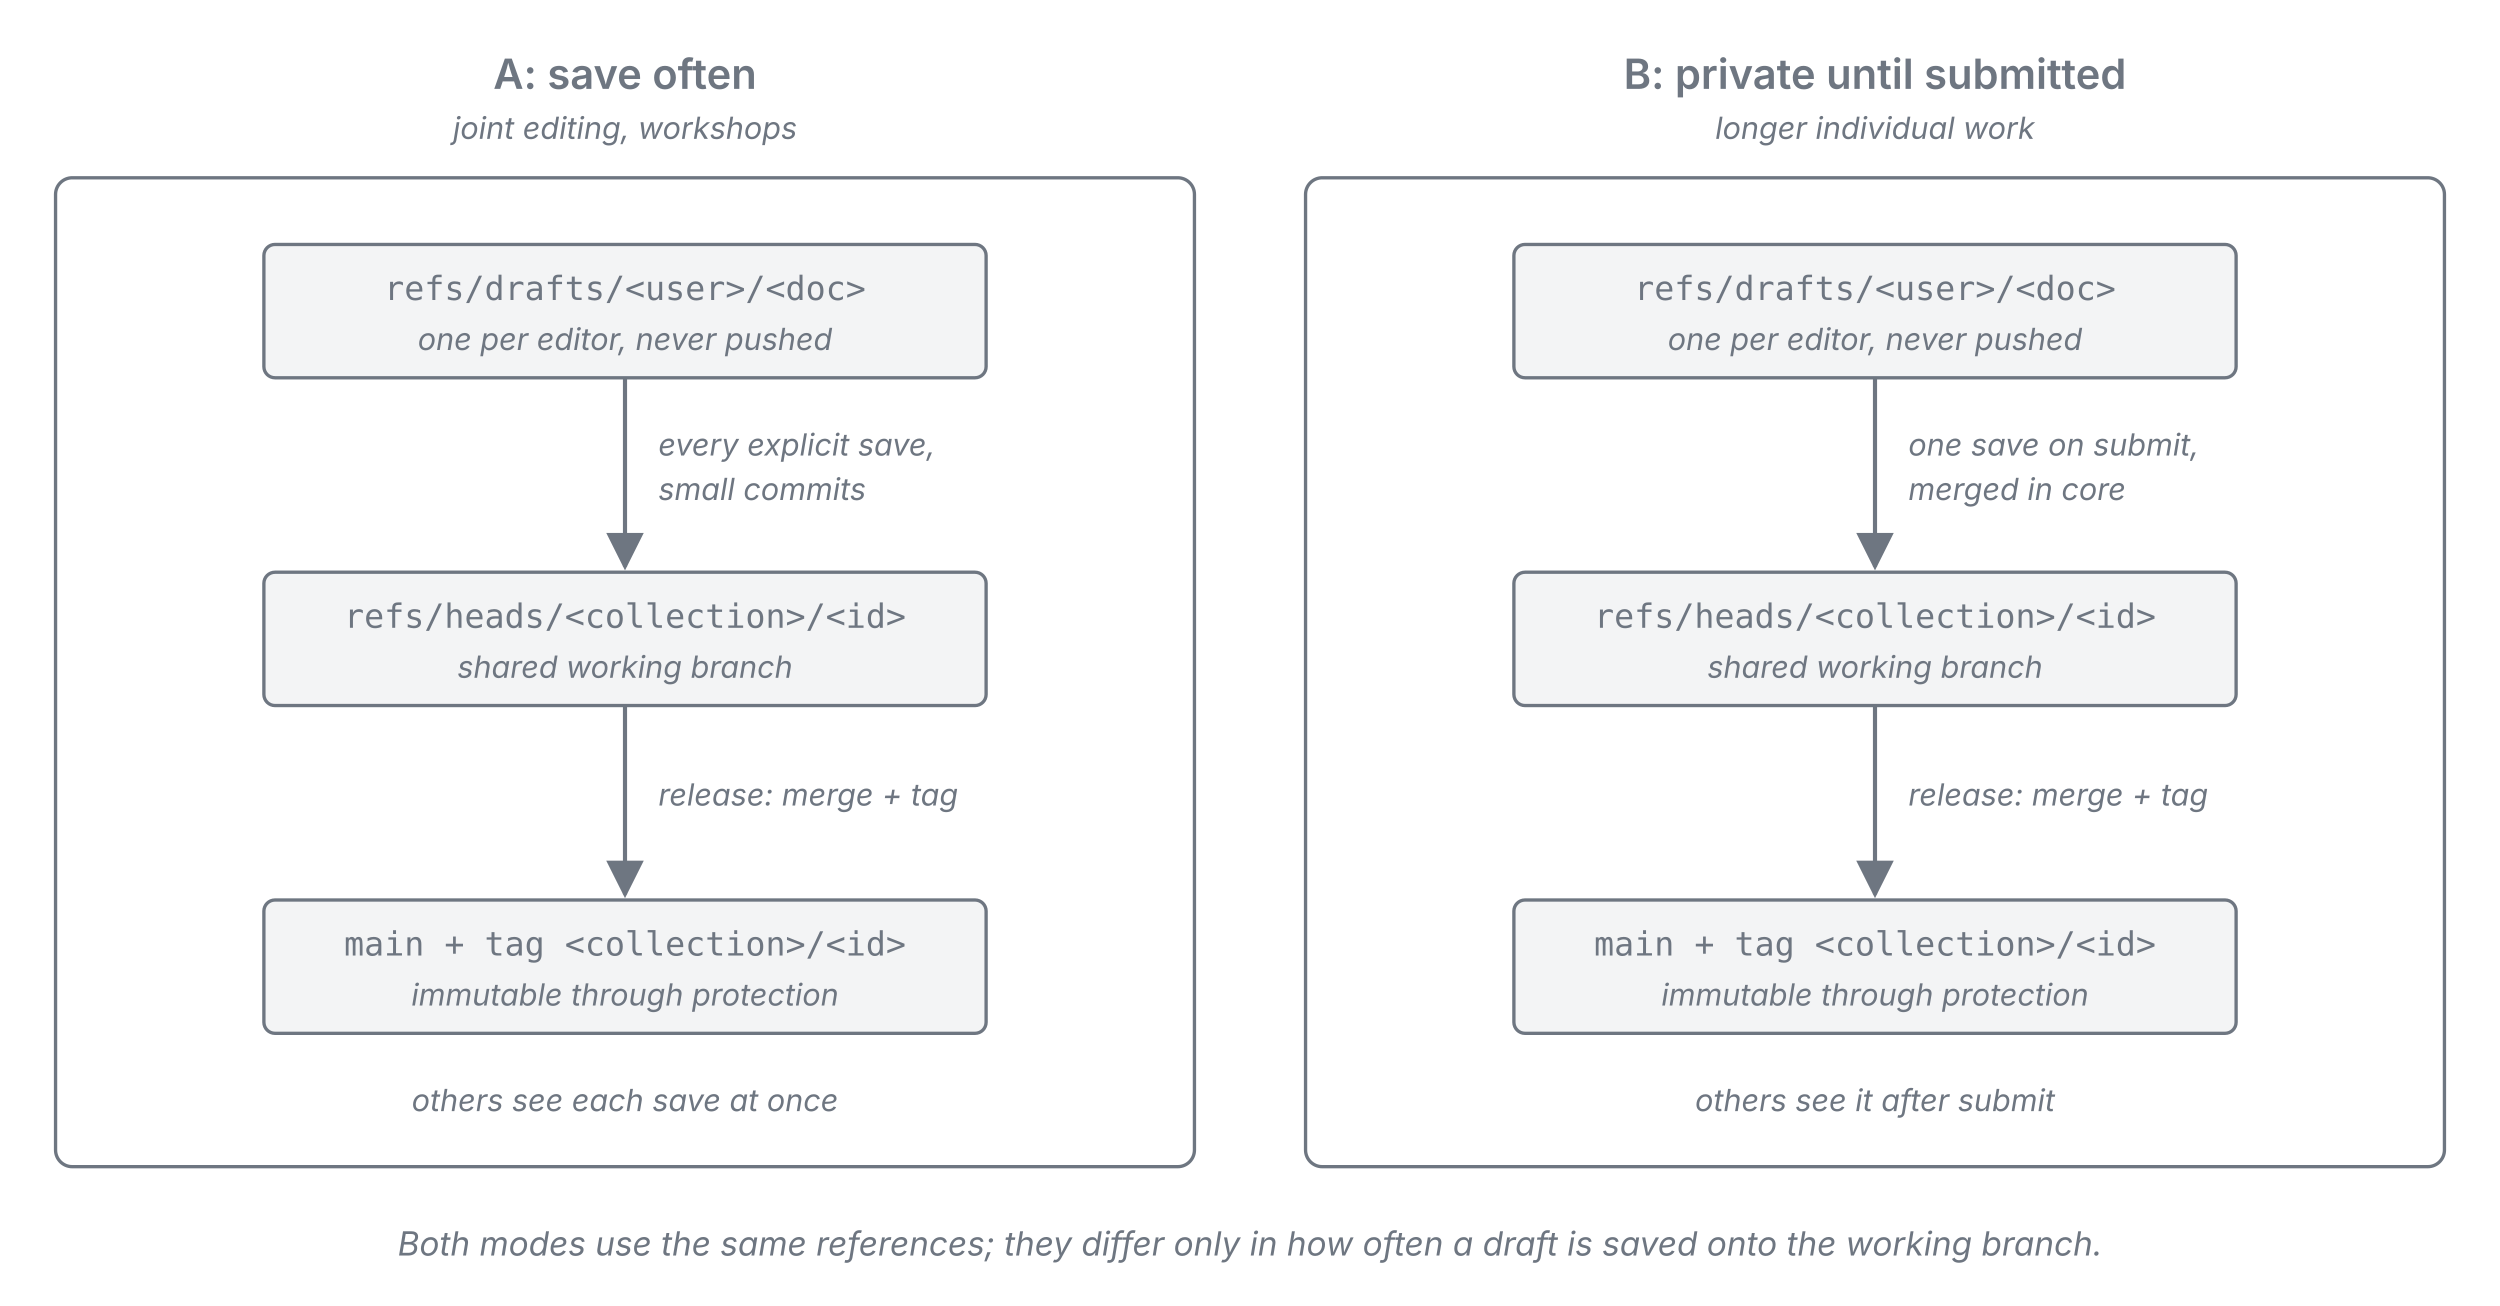
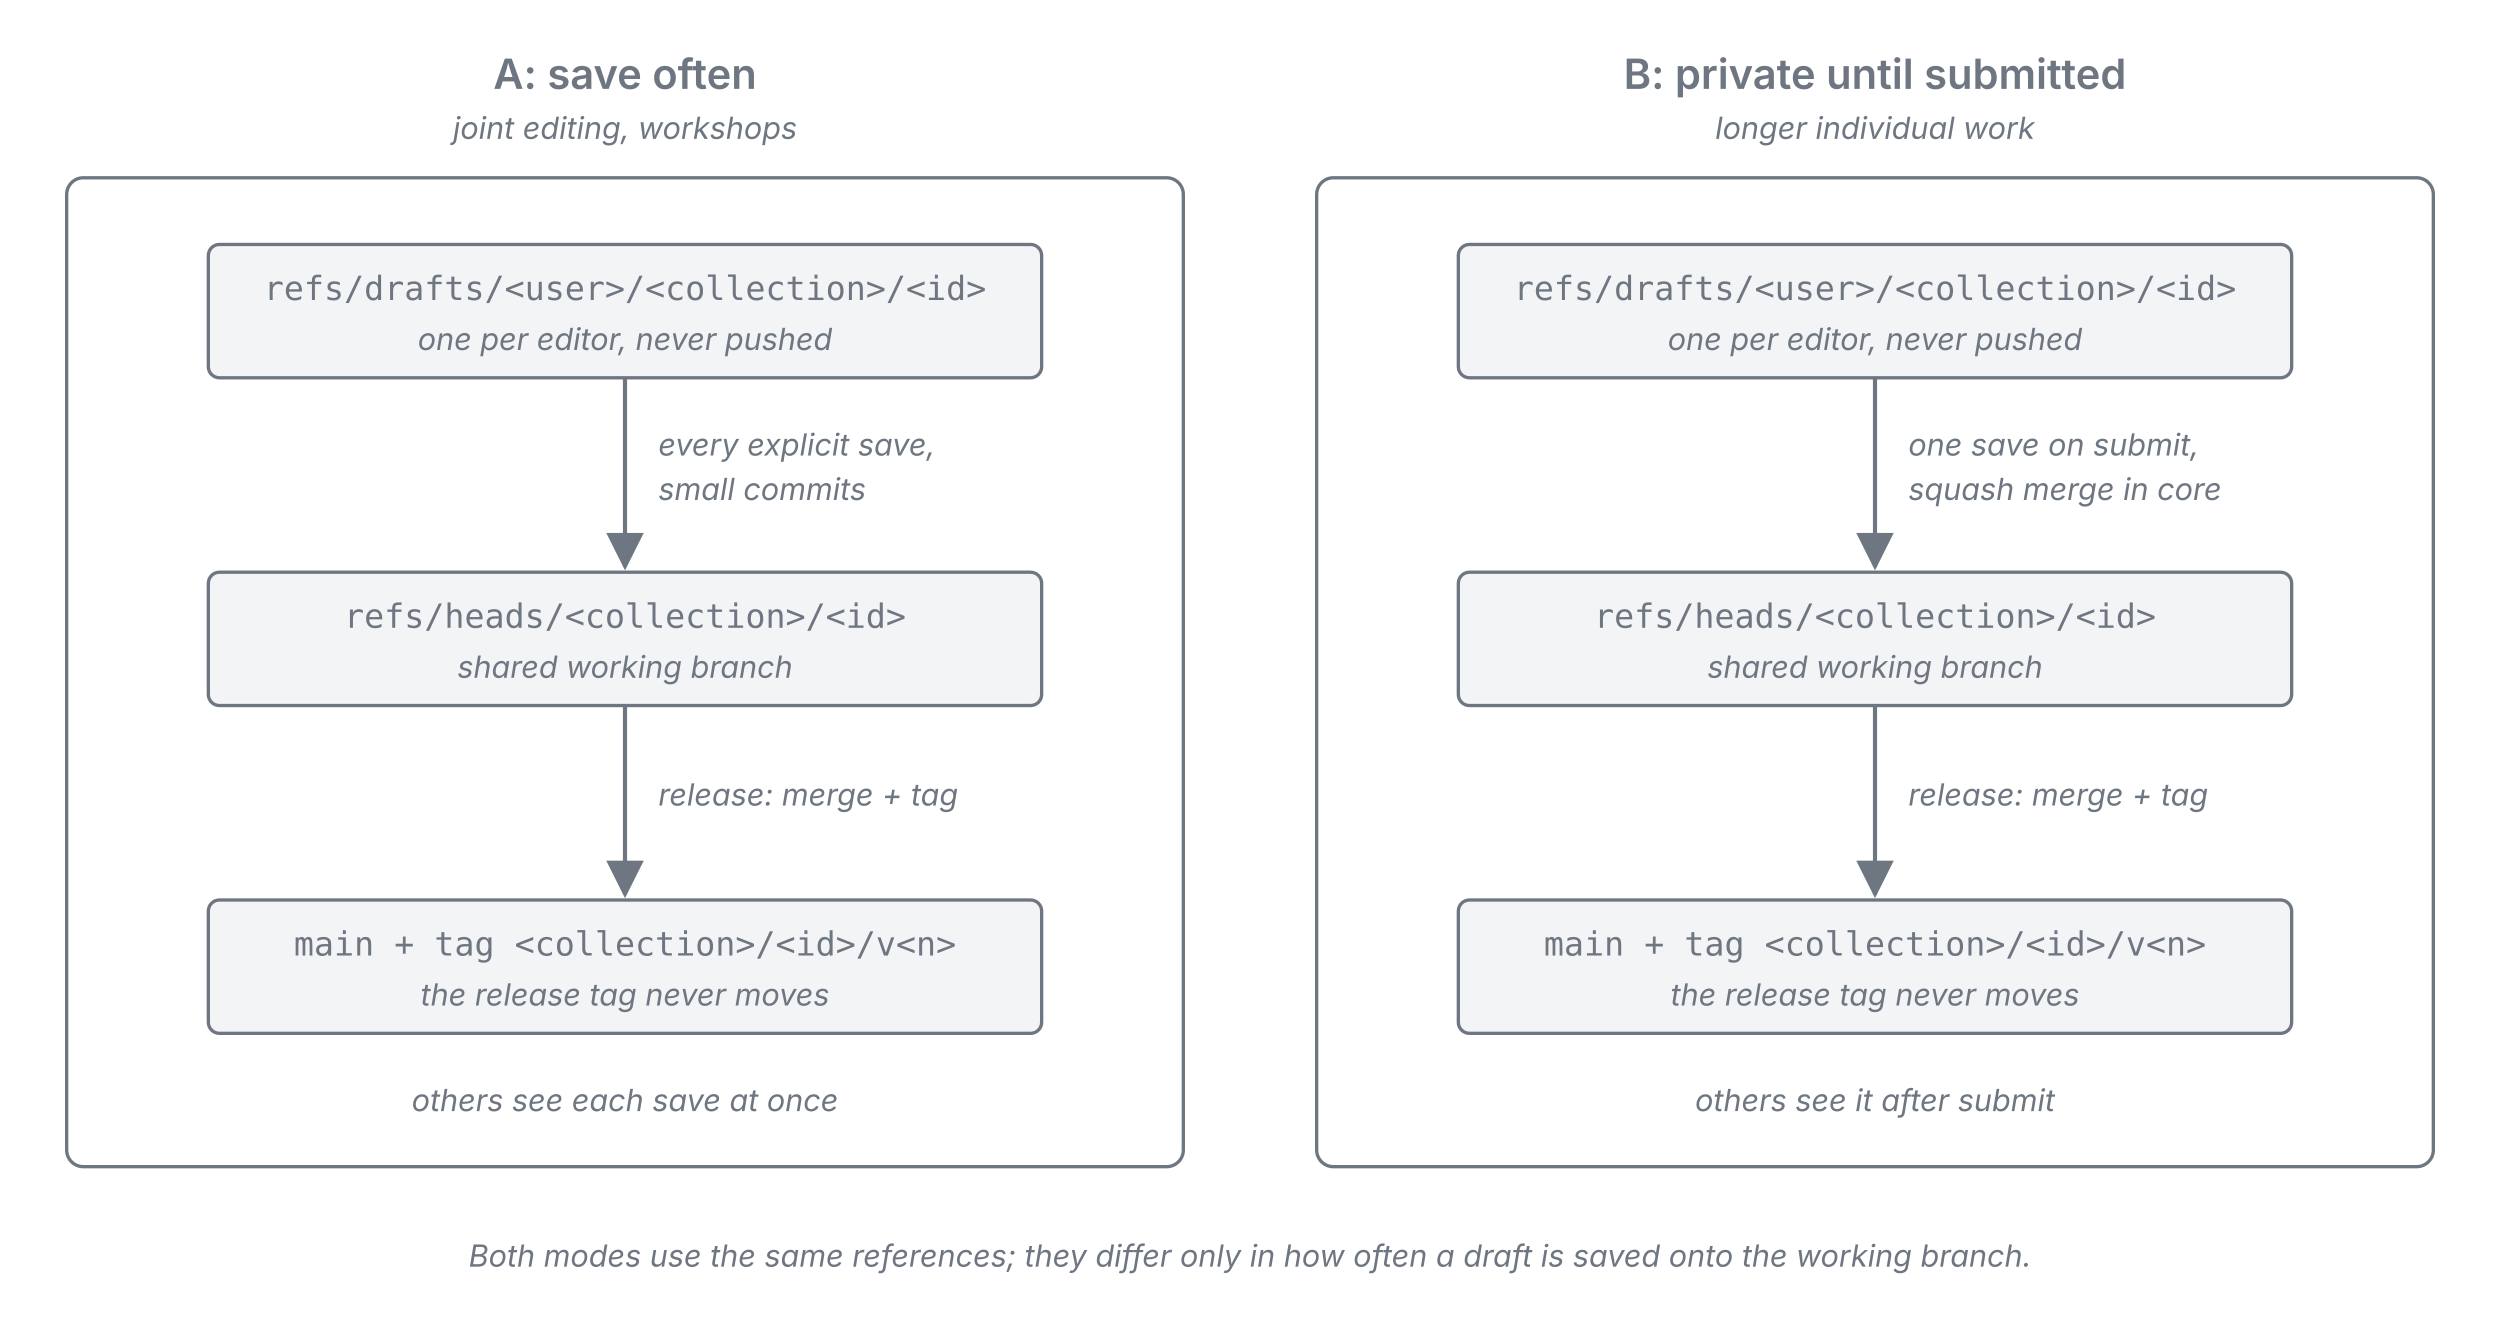
- <svg xmlns="http://www.w3.org/2000/svg" viewBox="0 0 900 470" role="img" aria-labelledby="title desc" font-family="ui-sans-serif, -apple-system, system-ui, 'Segoe UI', sans-serif">
+ <svg xmlns="http://www.w3.org/2000/svg" viewBox="0 0 900 476" role="img" aria-labelledby="title desc" font-family="ui-sans-serif, -apple-system, system-ui, 'Segoe UI', sans-serif">
  <defs>
    <marker id="arrow" viewBox="0 0 10 10" refX="9" refY="5" markerWidth="9" markerHeight="9" orient="auto">
      <path d="M0,0 L10,5 L0,10 z" class="arrow-fill" />
    </marker>
    <style>
      .hdr        { font-size: 15px; font-weight: 600; fill: #6e7681; text-anchor: middle; }
      .hdr-l      { font-size: 15px; font-weight: 600; fill: #6e7681; text-anchor: start; }
      .sub        { font-size: 11px; fill: #6e7681; text-anchor: middle; font-style: italic; }
      .sub-l      { font-size: 11px; fill: #6e7681; text-anchor: start; font-style: italic; }
      .item       { font-size: 12px; fill: #6e7681; font-family: ui-monospace, "SF Mono", Menlo, Consolas, monospace; }
      .item-c     { font-size: 12px; fill: #6e7681; font-family: ui-monospace, "SF Mono", Menlo, Consolas, monospace; text-anchor: middle; }
      .item-b     { font-size: 12px; fill: #6e7681; font-family: ui-monospace, "SF Mono", Menlo, Consolas, monospace; text-anchor: middle; font-weight: 700; }
      .lbl        { font-size: 11px; fill: #6e7681; text-anchor: middle; font-style: italic; }
-       .caption    { font-size: 12px; fill: #6e7681; text-anchor: middle; font-style: italic; }
+       .caption    { font-size: 11px; fill: #6e7681; text-anchor: middle; font-style: italic; }
      .stroke     { stroke: #6e7681; stroke-width: 1.2; fill: none; }
      .stroke-d   { stroke: #6e7681; stroke-width: 1.2; fill: none; stroke-dasharray: 5 4; }
      .tint       { stroke: #6e7681; stroke-width: 1.2; fill: #6e7681; fill-opacity: 0.08; }
      .arrow      { stroke: #6e7681; stroke-width: 1.5; fill: none; }
-       .arrow-ret  { stroke: #6e7681; stroke-width: 1.5; fill: none; stroke-dasharray: 5 4; }
      .arrow-fill { fill: #6e7681; }
      .sep        { stroke: #6e7681; stroke-width: 0.6; stroke-dasharray: 3 3; }
-       .activation { stroke: #6e7681; stroke-width: 0.8; fill: #6e7681; fill-opacity: 0.15; }
    </style>
  </defs>
  <text x="225" y="32" class="hdr">A: save often</text>
  <text x="225" y="50" class="sub">joint editing, workshops</text>
-   <rect class="stroke" x="20" y="64" width="410" height="356" rx="6" ry="6" />
-   <rect class="tint" x="95" y="88" width="260" height="48" rx="4" ry="4" />
-   <text x="225" y="108" class="item-c">refs/drafts/&lt;user&gt;/&lt;doc&gt;</text>
+   <rect class="stroke" x="24" y="64" width="402" height="356" rx="6" ry="6" />
+   <rect class="tint" x="75" y="88" width="300" height="48" rx="4" ry="4" />
+   <text x="225" y="108" class="item-c">refs/drafts/&lt;user&gt;/&lt;collection&gt;/&lt;id&gt;</text>
  <text x="225" y="126" class="sub">one per editor, never pushed</text>
  <line class="arrow" x1="225" y1="136" x2="225" y2="204" marker-end="url(#arrow)" />
  <text x="237" y="164" class="sub-l">every explicit save,</text>
  <text x="237" y="180" class="sub-l">small commits</text>
-   <rect class="tint" x="95" y="206" width="260" height="48" rx="4" ry="4" />
+   <rect class="tint" x="75" y="206" width="300" height="48" rx="4" ry="4" />
  <text x="225" y="226" class="item-c">refs/heads/&lt;collection&gt;/&lt;id&gt;</text>
  <text x="225" y="244" class="sub">shared working branch</text>
  <line class="arrow" x1="225" y1="254" x2="225" y2="322" marker-end="url(#arrow)" />
  <text x="237" y="290" class="sub-l">release: merge + tag</text>
-   <rect class="tint" x="95" y="324" width="260" height="48" rx="4" ry="4" />
-   <text x="225" y="344" class="item-c">main + tag &lt;collection&gt;/&lt;id&gt;</text>
-   <text x="225" y="362" class="sub">immutable through protection</text>
+   <rect class="tint" x="75" y="324" width="300" height="48" rx="4" ry="4" />
+   <text x="225" y="344" class="item-c">main + tag &lt;collection&gt;/&lt;id&gt;/v&lt;n&gt;</text>
+   <text x="225" y="362" class="sub">the release tag never moves</text>
  <text x="225" y="400" class="sub">others see each save at once</text>
  <text x="675" y="32" class="hdr">B: private until submitted</text>
  <text x="675" y="50" class="sub">longer individual work</text>
-   <rect class="stroke" x="470" y="64" width="410" height="356" rx="6" ry="6" />
-   <rect class="tint" x="545" y="88" width="260" height="48" rx="4" ry="4" />
-   <text x="675" y="108" class="item-c">refs/drafts/&lt;user&gt;/&lt;doc&gt;</text>
+   <rect class="stroke" x="474" y="64" width="402" height="356" rx="6" ry="6" />
+   <rect class="tint" x="525" y="88" width="300" height="48" rx="4" ry="4" />
+   <text x="675" y="108" class="item-c">refs/drafts/&lt;user&gt;/&lt;collection&gt;/&lt;id&gt;</text>
  <text x="675" y="126" class="sub">one per editor, never pushed</text>
  <line class="arrow" x1="675" y1="136" x2="675" y2="204" marker-end="url(#arrow)" />
  <text x="687" y="164" class="sub-l">one save on submit,</text>
-   <text x="687" y="180" class="sub-l">merged in core</text>
-   <rect class="tint" x="545" y="206" width="260" height="48" rx="4" ry="4" />
+   <text x="687" y="180" class="sub-l">squash merge in core</text>
+   <rect class="tint" x="525" y="206" width="300" height="48" rx="4" ry="4" />
  <text x="675" y="226" class="item-c">refs/heads/&lt;collection&gt;/&lt;id&gt;</text>
  <text x="675" y="244" class="sub">shared working branch</text>
  <line class="arrow" x1="675" y1="254" x2="675" y2="322" marker-end="url(#arrow)" />
  <text x="687" y="290" class="sub-l">release: merge + tag</text>
-   <rect class="tint" x="545" y="324" width="260" height="48" rx="4" ry="4" />
-   <text x="675" y="344" class="item-c">main + tag &lt;collection&gt;/&lt;id&gt;</text>
-   <text x="675" y="362" class="sub">immutable through protection</text>
+   <rect class="tint" x="525" y="324" width="300" height="48" rx="4" ry="4" />
+   <text x="675" y="344" class="item-c">main + tag &lt;collection&gt;/&lt;id&gt;/v&lt;n&gt;</text>
+   <text x="675" y="362" class="sub">the release tag never moves</text>
  <text x="675" y="400" class="sub">others see it after submit</text>
-   <text x="450" y="452" class="caption">Both modes use the same references; they differ only in how often a draft is saved onto the working branch.</text>
+   <text x="450" y="456" class="caption">Both modes use the same references; they differ only in how often a draft is saved onto the working branch.</text>
</svg>
